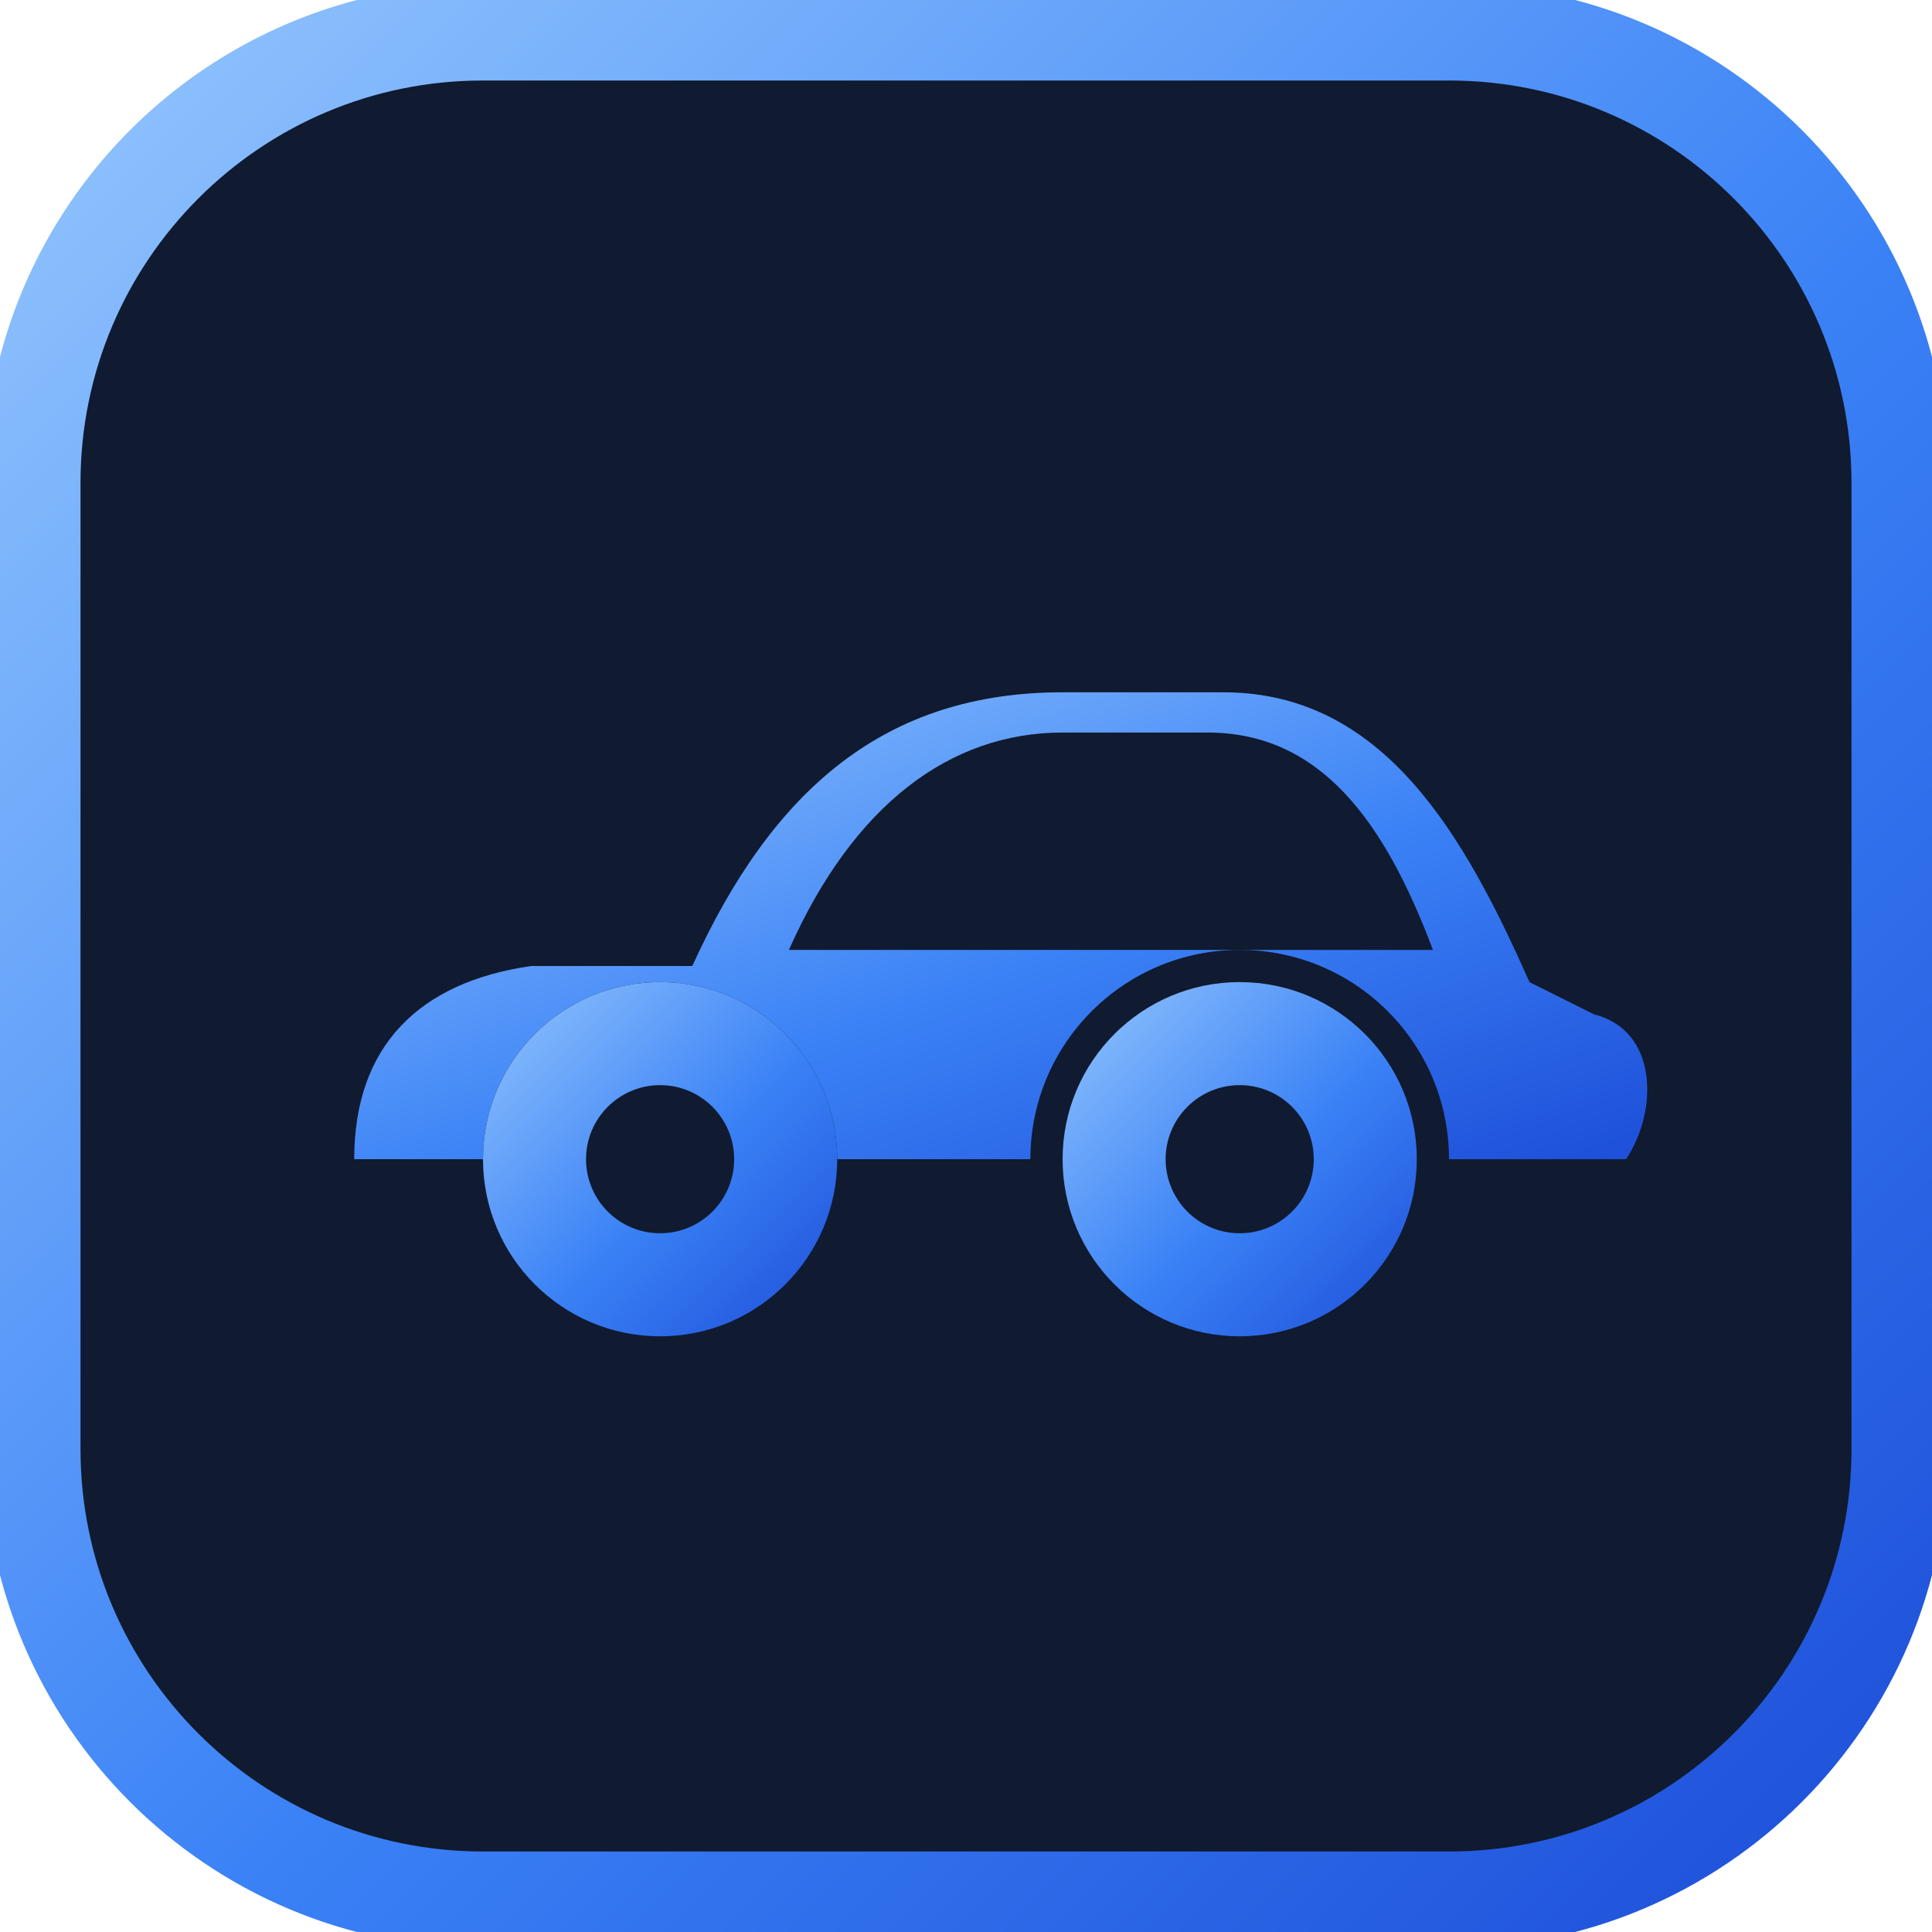
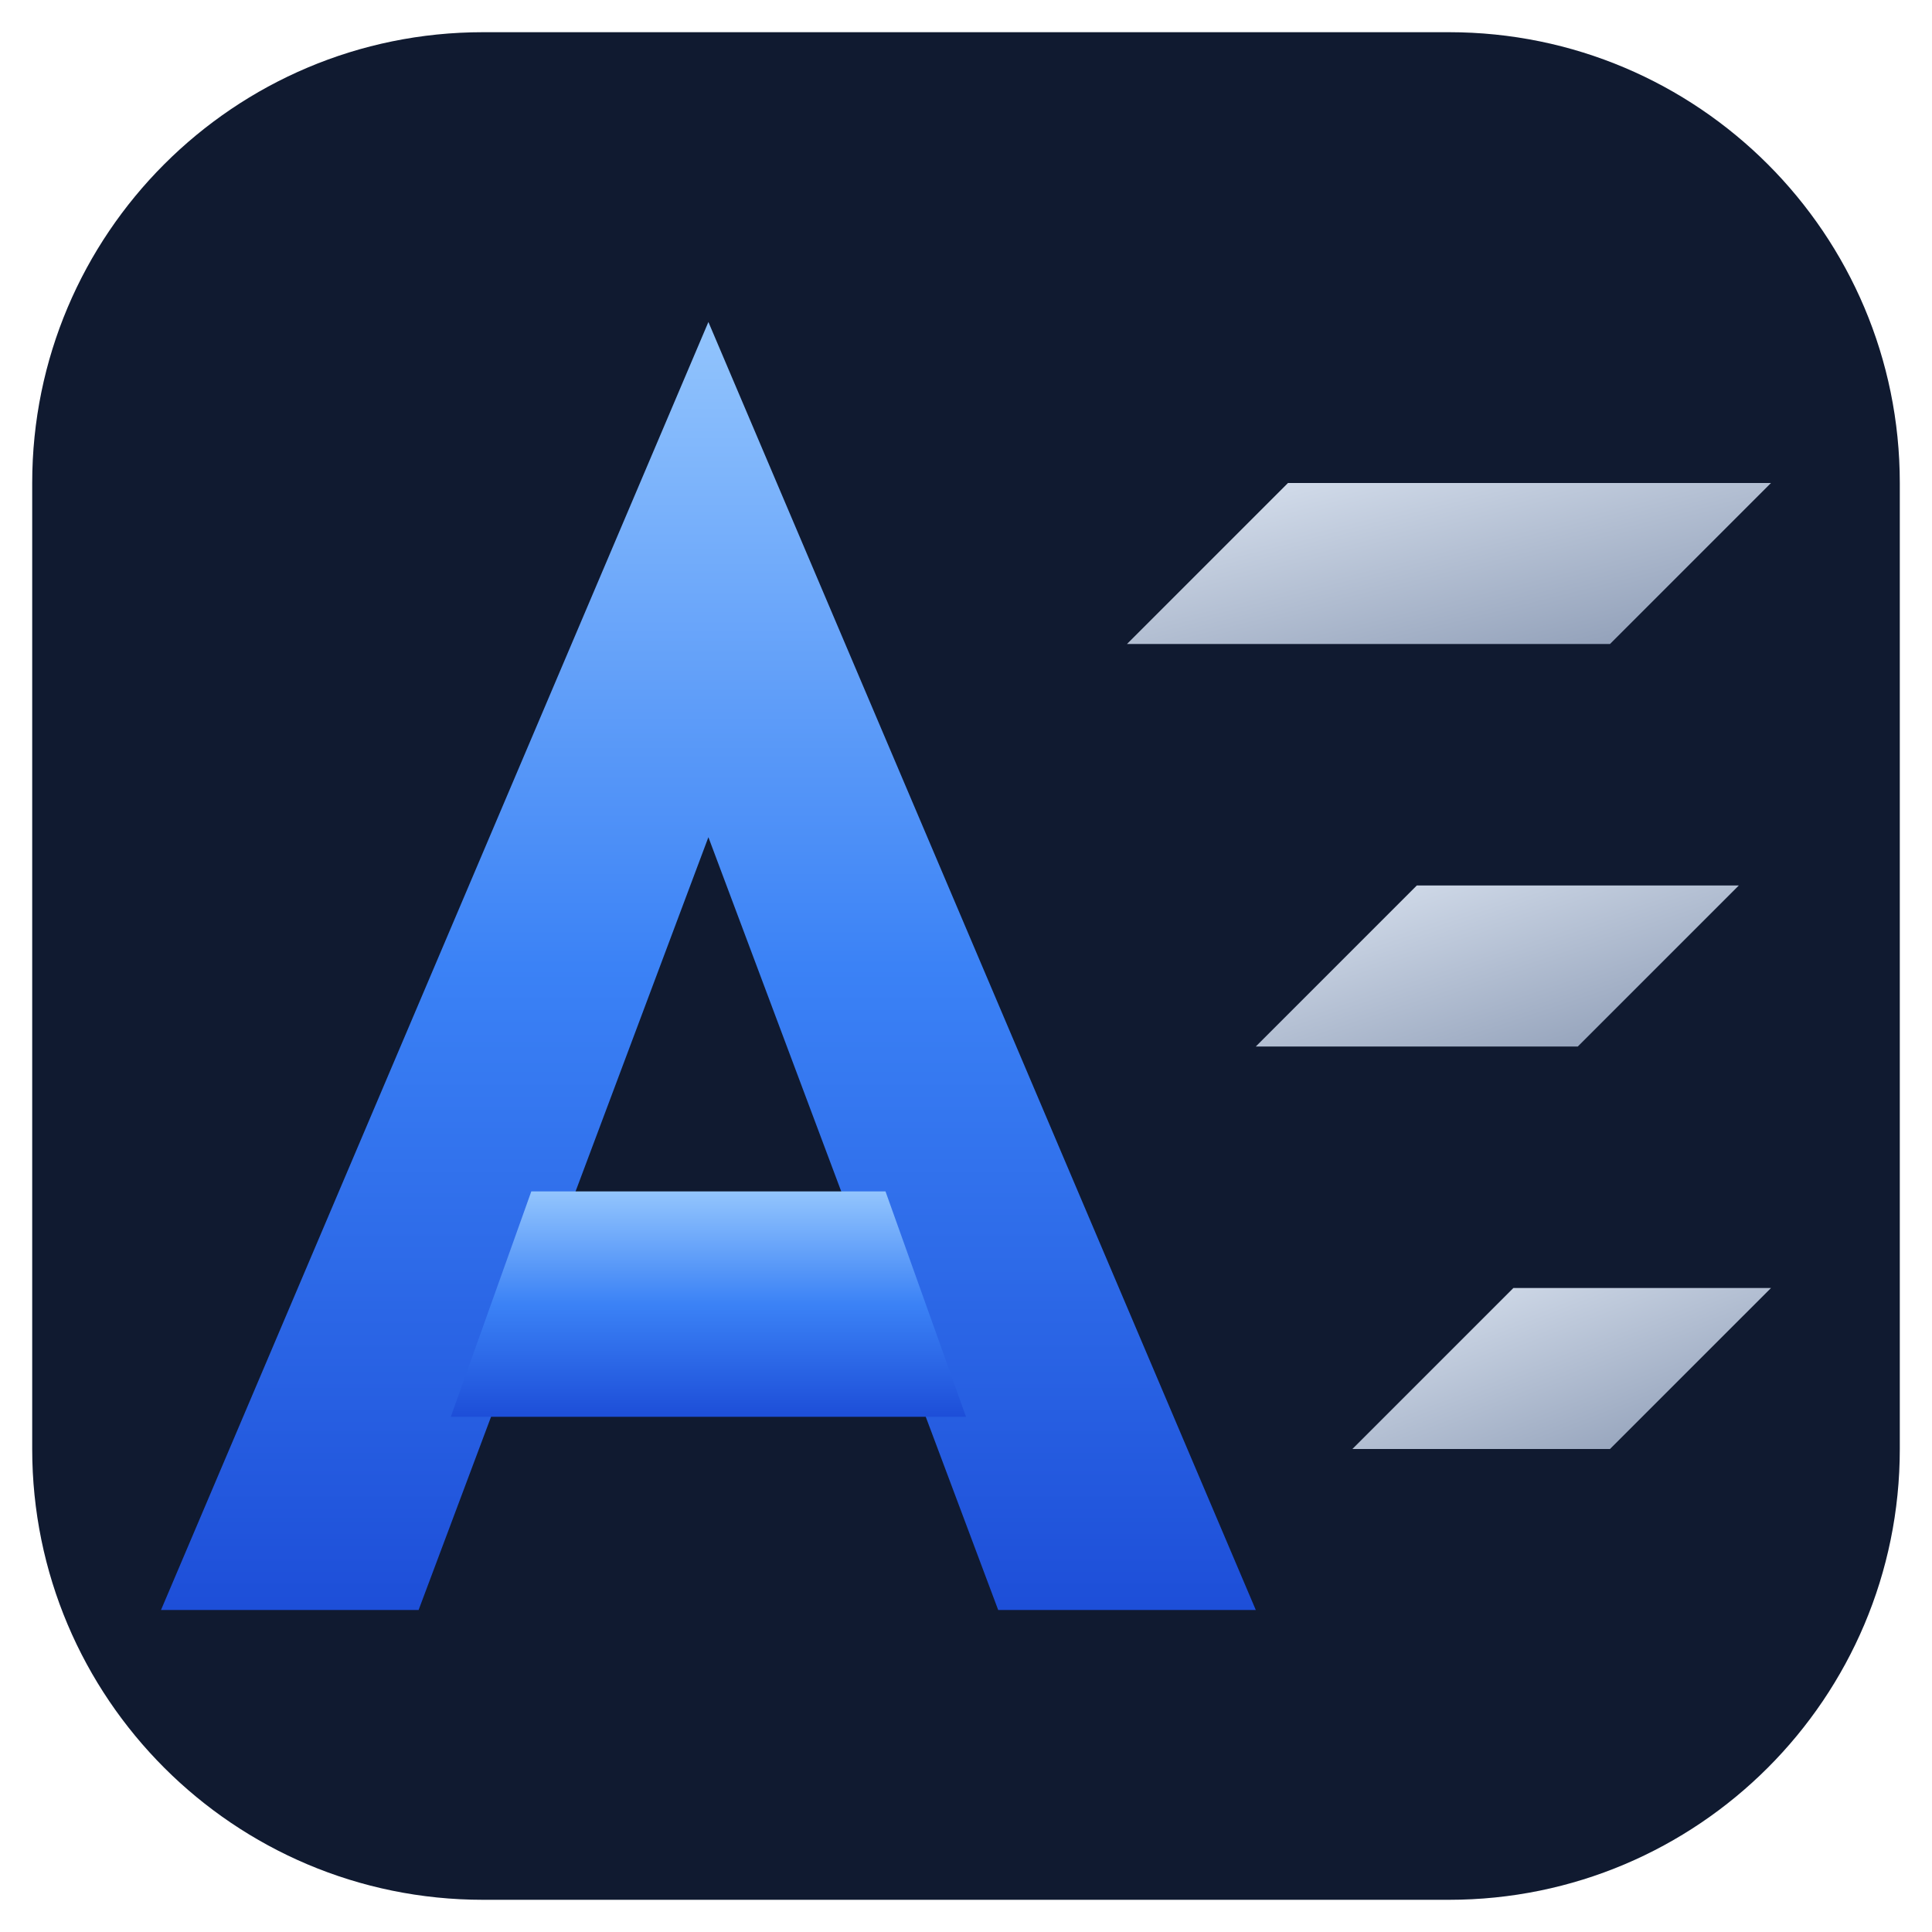
- <svg xmlns="http://www.w3.org/2000/svg" viewBox="0 0 120 120" role="img" aria-label="Dimasi Automobile">
+ <svg xmlns="http://www.w3.org/2000/svg" viewBox="0 0 120 120" role="img" aria-label="AURION Automobile">
  <defs>
-     <linearGradient id="fvGrad" x1="0" y1="0" x2="1" y2="1">
+     <linearGradient id="fvA" x1="0" y1="0" x2="0" y2="1">
      <stop offset="0" stop-color="#93c5fd" />
-       <stop offset=".55" stop-color="#3b82f6" />
+       <stop offset=".5" stop-color="#3b82f6" />
      <stop offset="1" stop-color="#1d4ed8" />
+     </linearGradient>
+     <linearGradient id="fvE" x1="0" y1="0" x2="1" y2="1">
+       <stop offset="0" stop-color="#dbe4f1" />
+       <stop offset="1" stop-color="#8a99b3" />
    </linearGradient>
  </defs>
  <rect x="2" y="2" width="116" height="116" rx="28" fill="#101a30" />
-   <rect x="2" y="2" width="116" height="116" rx="28" fill="none" stroke="url(#fvGrad)" stroke-width="6" />
-   <path d="M22,72 C22,65 26,61 33,60 L43,60            C48,49 55,43 66,43 L76,43            C86,43 91,52 95,61 L99,63            C103,64 103,69 101,72 L90,72            A11 11 0 0 0 64,72 L52,72            A11 11 0 0 0 30,72 Z" fill="url(#fvGrad)" />
-   <circle cx="41" cy="72" r="11" fill="url(#fvGrad)" />
-   <circle cx="41" cy="72" r="4.6" fill="#101a30" />
-   <circle cx="77" cy="72" r="11" fill="url(#fvGrad)" />
-   <circle cx="77" cy="72" r="4.6" fill="#101a30" />
-   <path d="M49,59 C53,50 59,45.5 66,45.5 L75,45.5 C82,45.5 86,51 89,59 Z" fill="#101a30" />
+   <path d="M44,20 L78,100 L10,100 Z M44,52 L62,100 L26,100 Z" fill="url(#fvA)" fill-rule="evenodd" />
+   <path d="M33,74 L55,74 L60,88 L28,88 Z" fill="url(#fvA)" />
+   <path d="M70,40 L80,30 L110,30 L100,40 Z" fill="url(#fvE)" />
+   <path d="M78,65 L88,55 L108,55 L98,65 Z" fill="url(#fvE)" />
+   <path d="M84,90 L94,80 L110,80 L100,90 Z" fill="url(#fvE)" />
</svg>
